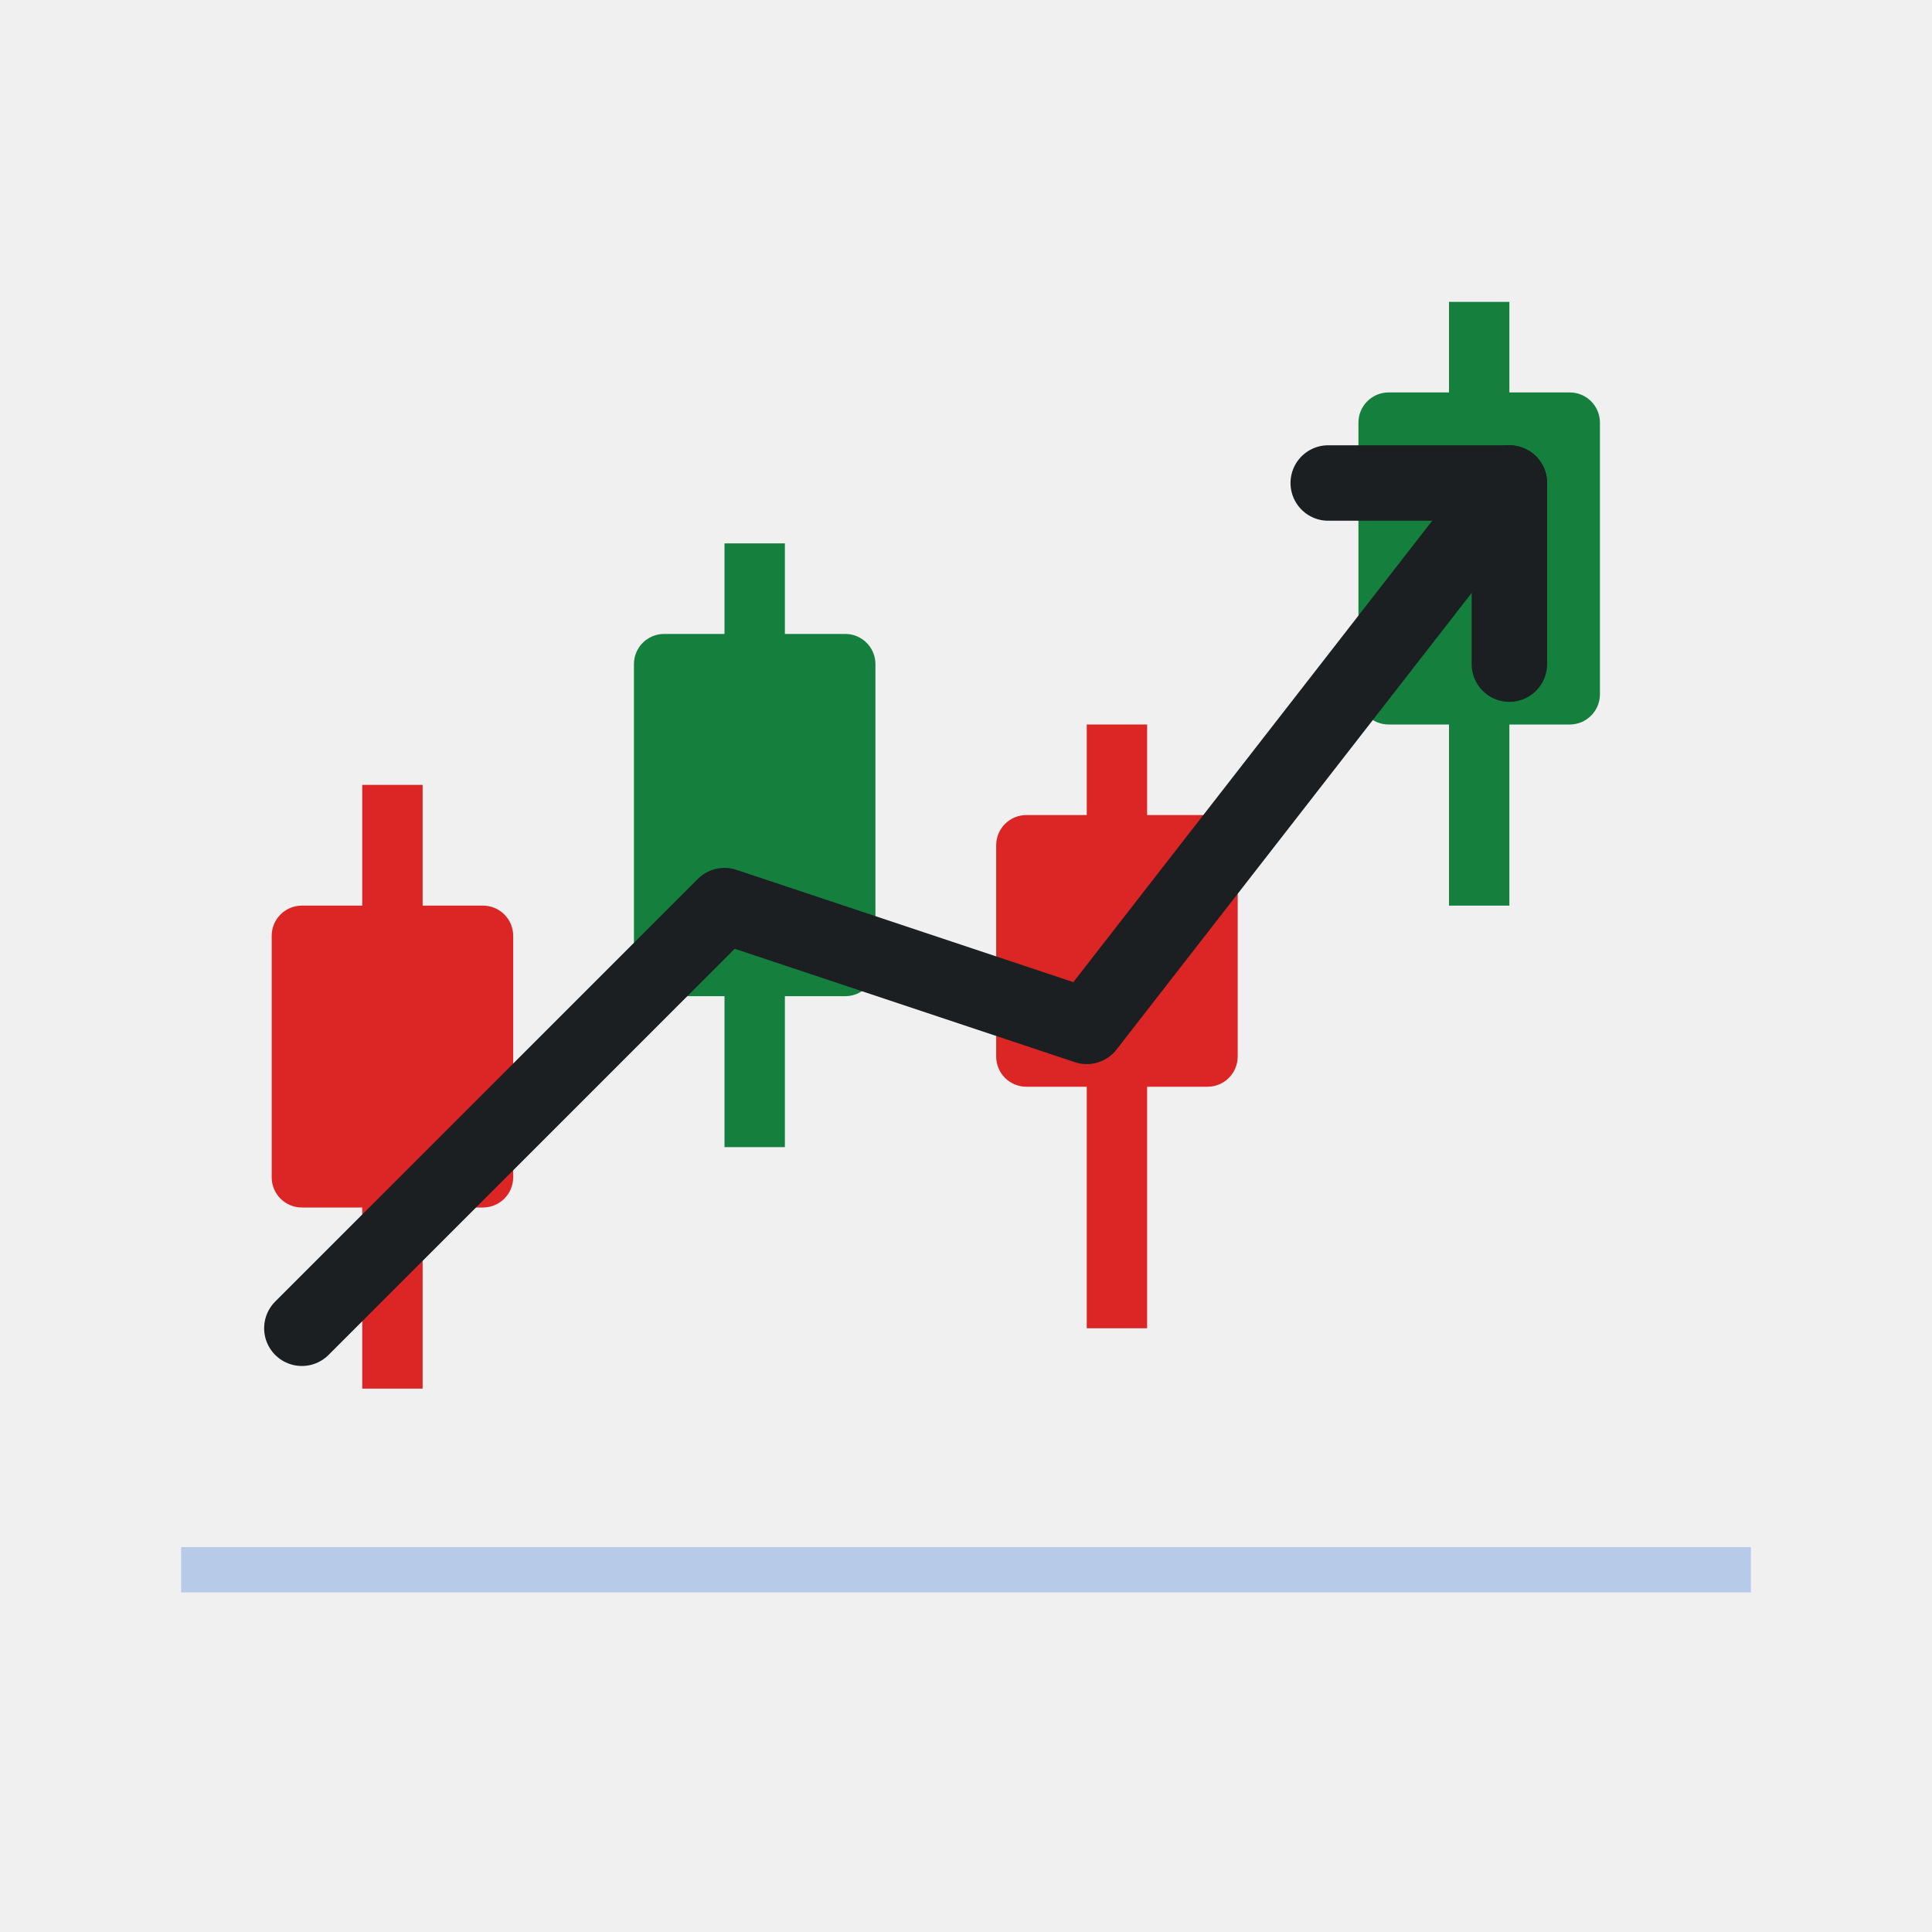
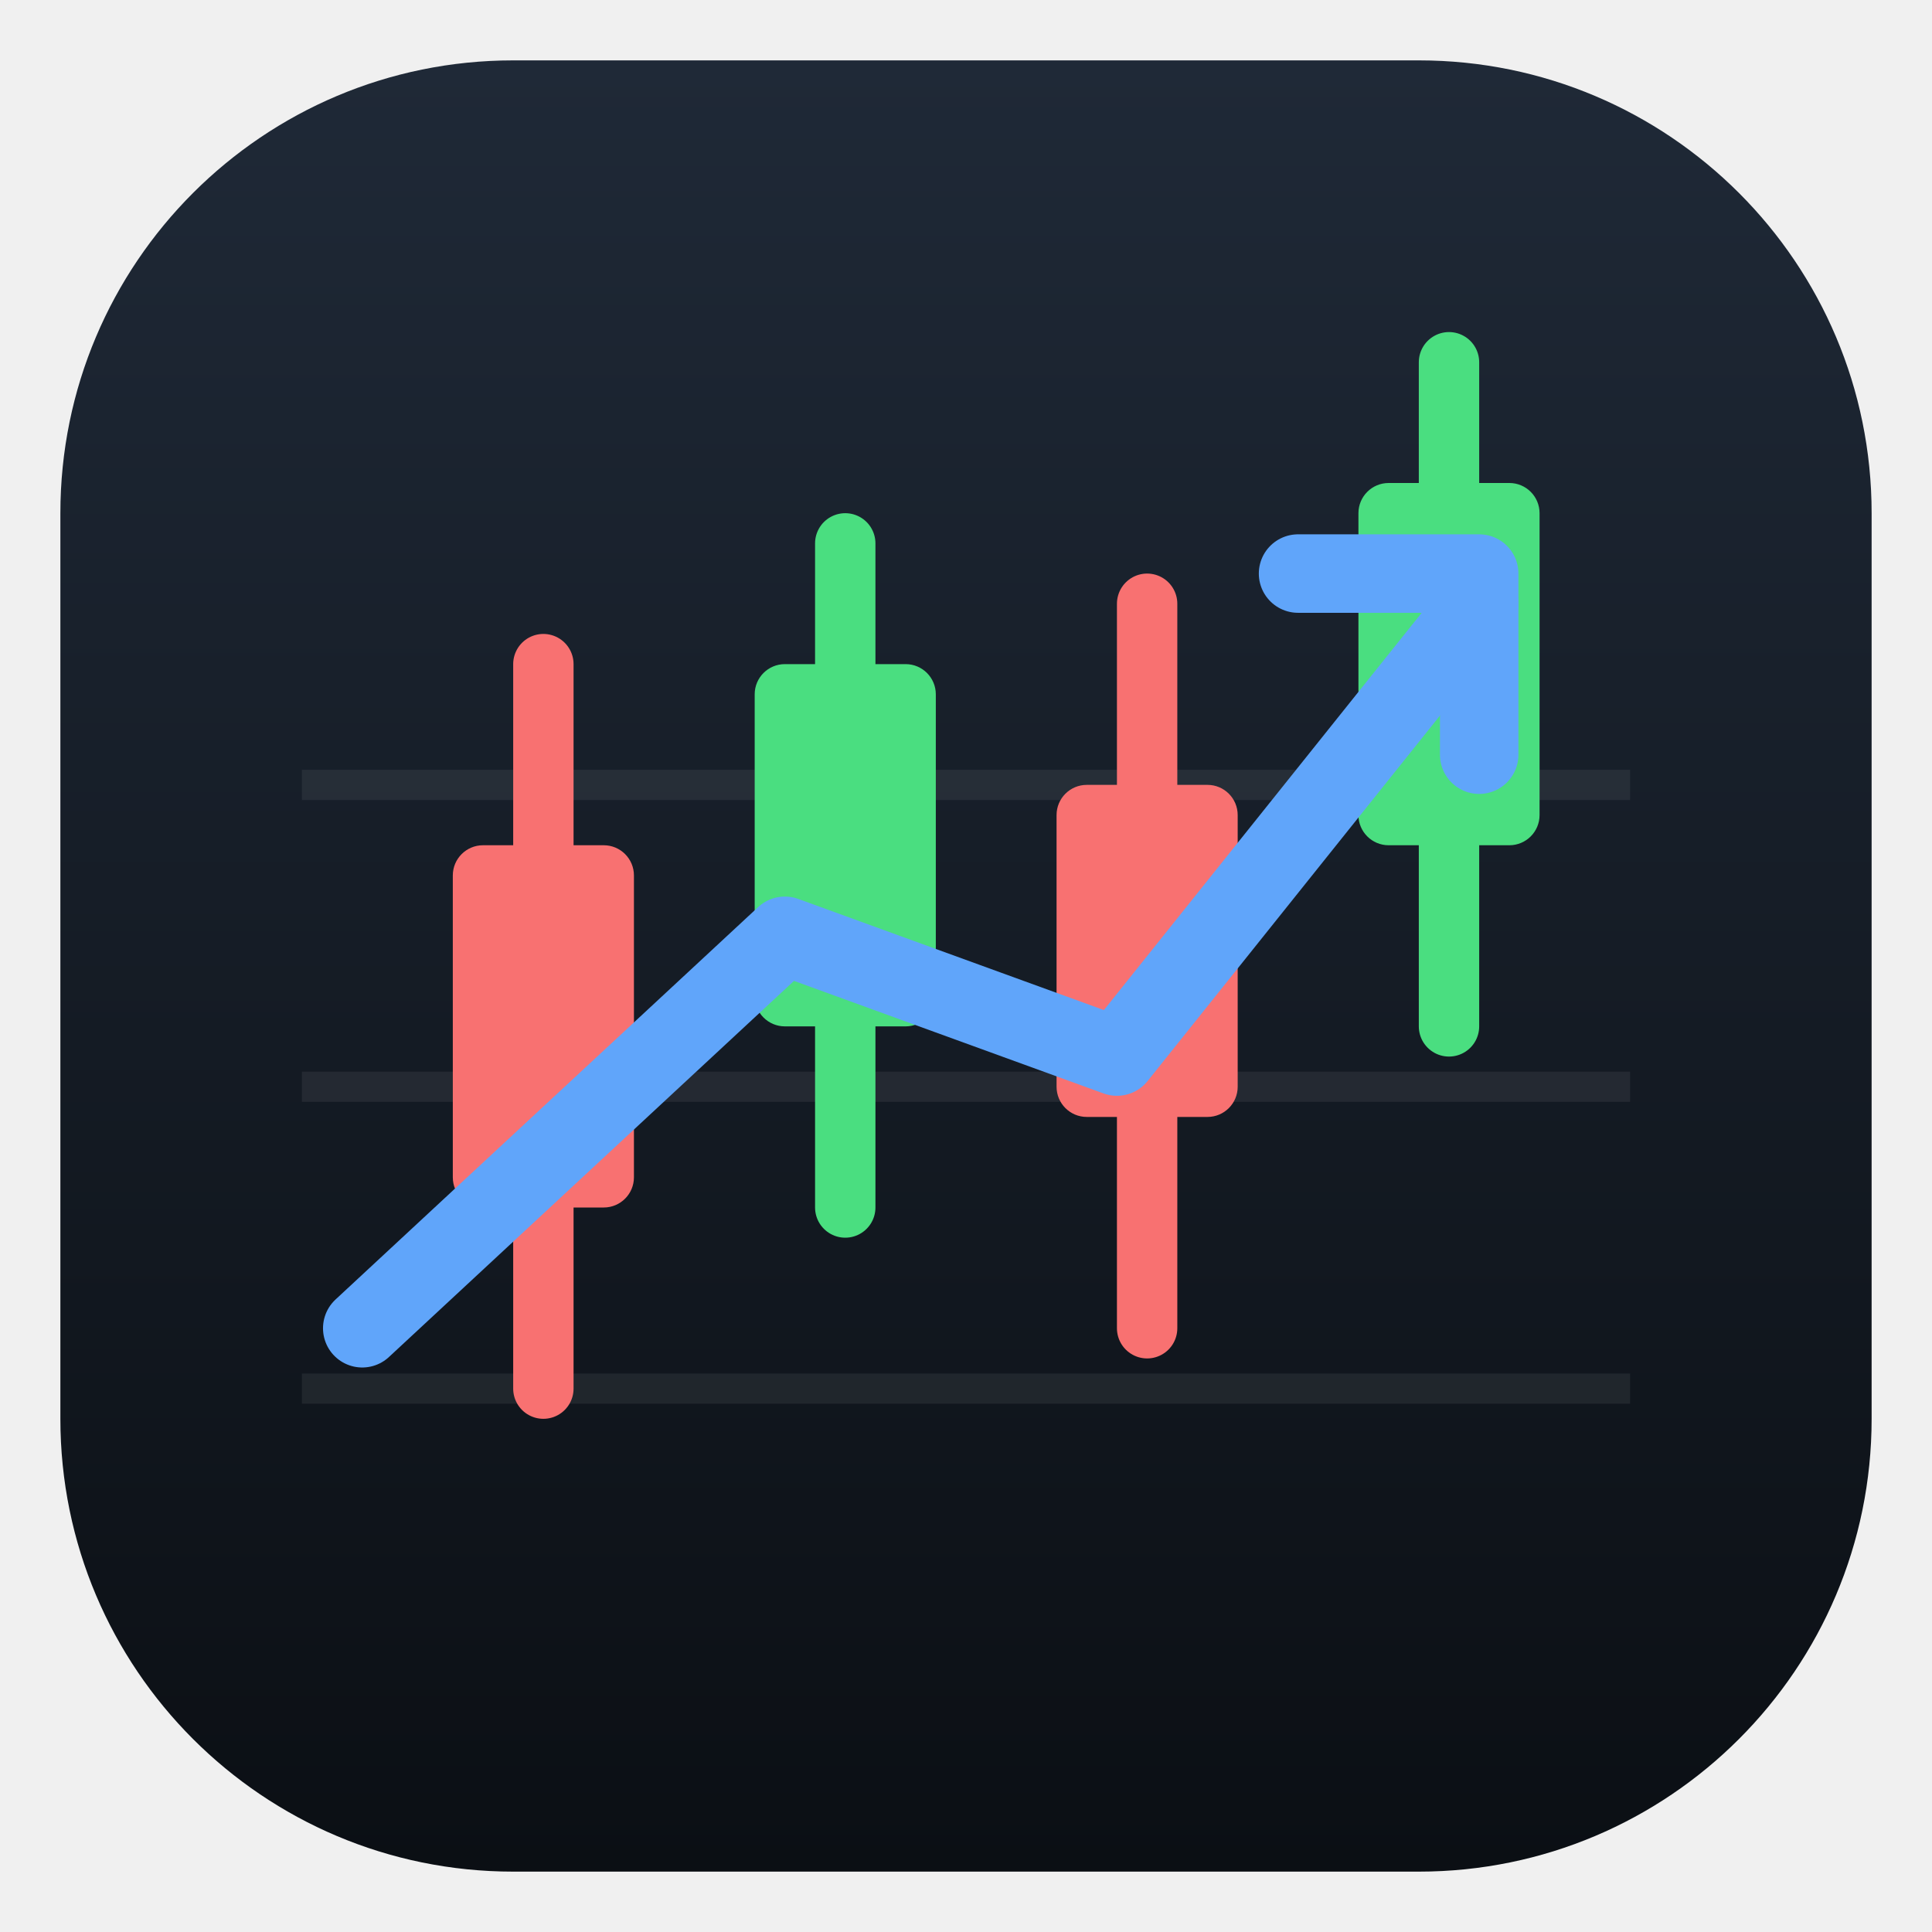
- <svg xmlns="http://www.w3.org/2000/svg" viewBox="0 0 64 64" width="64" height="64">
-   <line x1="6" y1="52" x2="58" y2="52" stroke="#0a58ca" stroke-width="1.5" opacity="0.25" />
-   <line x1="13" y1="26" x2="13" y2="46" stroke="#dc2626" stroke-width="2" />
-   <rect x="9" y="30" width="8" height="10" rx="1" fill="#dc2626" />
-   <line x1="25" y1="18" x2="25" y2="38" stroke="#15803d" stroke-width="2" />
-   <rect x="21" y="21" width="8" height="12" rx="1" fill="#15803d" />
-   <line x1="37" y1="24" x2="37" y2="44" stroke="#dc2626" stroke-width="2" />
-   <rect x="33" y="27" width="8" height="9" rx="1" fill="#dc2626" />
-   <line x1="49" y1="10" x2="49" y2="30" stroke="#15803d" stroke-width="2" />
-   <rect x="45" y="13" width="8" height="11" rx="1" fill="#15803d" />
-   <path d="M10 44 L24 30 L36 34 L50 16" fill="none" stroke="#1b1f22" stroke-width="2.5" stroke-linecap="round" stroke-linejoin="round" />
-   <path d="M44 16 L50 16 L50 22" fill="none" stroke="#1b1f22" stroke-width="2.5" stroke-linecap="round" stroke-linejoin="round" />
+ <svg xmlns="http://www.w3.org/2000/svg" viewBox="0 0 64 64" width="128" height="128">
+   <defs>
+     <linearGradient id="tile" x1="0" y1="0" x2="0" y2="1">
+       <stop offset="0" stop-color="#1f2937" />
+       <stop offset="1" stop-color="#0b0f14" />
+     </linearGradient>
+   </defs>
+   <rect x="2" y="2" width="60" height="60" rx="15" fill="url(#tile)" />
+   <path d="M10 26 H54 M10 36 H54 M10 46 H54" stroke="#ffffff" stroke-opacity="0.07" stroke-width="1" />
+   <path d="M18 22 V46" stroke="#f87171" stroke-width="2" stroke-linecap="round" />
+   <rect x="15" y="28" width="6" height="12" rx="1" fill="#f87171" />
+   <path d="M28 18 V40" stroke="#4ade80" stroke-width="2" stroke-linecap="round" />
+   <rect x="25" y="22" width="6" height="12" rx="1" fill="#4ade80" />
+   <path d="M38 20 V44" stroke="#f87171" stroke-width="2" stroke-linecap="round" />
+   <rect x="35" y="26" width="6" height="11" rx="1" fill="#f87171" />
+   <path d="M48 12 V34" stroke="#4ade80" stroke-width="2" stroke-linecap="round" />
+   <rect x="45" y="16" width="6" height="12" rx="1" fill="#4ade80" />
+   <path d="M12 44 L26 31 L37 35 L49 20" fill="none" stroke="#60a5fa" stroke-width="2.6" stroke-linecap="round" stroke-linejoin="round" />
+   <path d="M43 19 H49 V25" fill="none" stroke="#60a5fa" stroke-width="2.6" stroke-linecap="round" stroke-linejoin="round" />
</svg>
